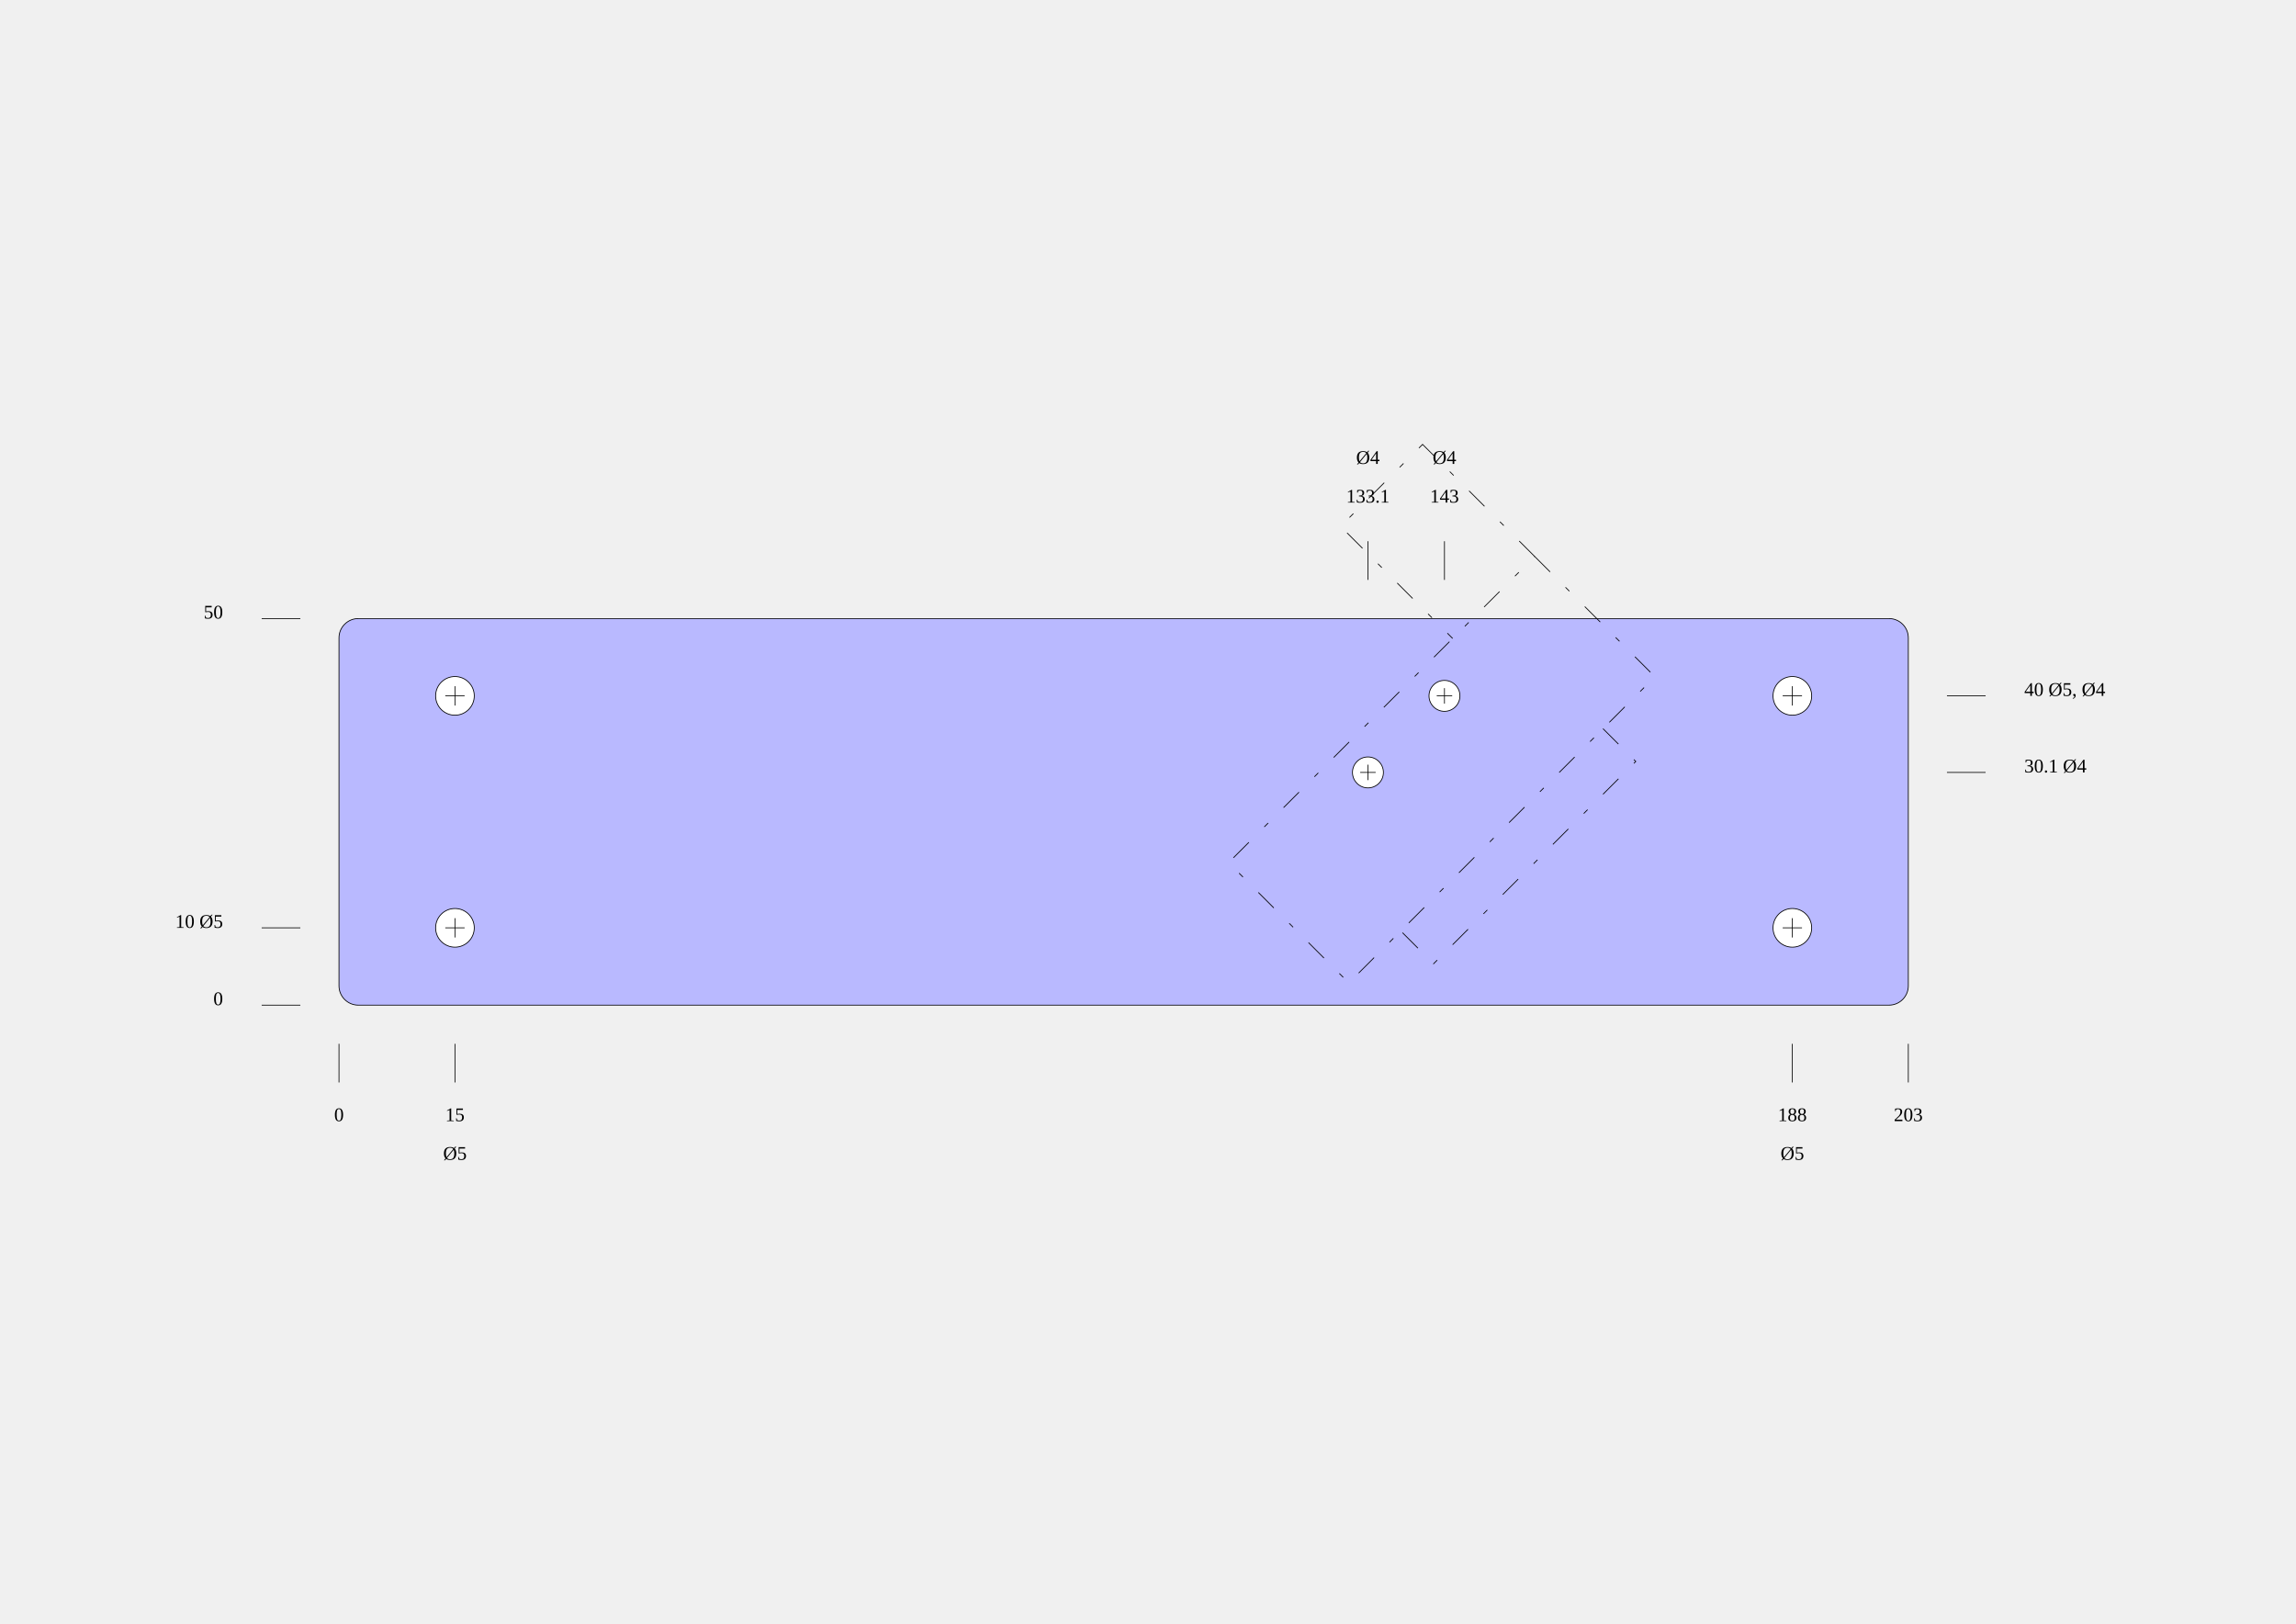
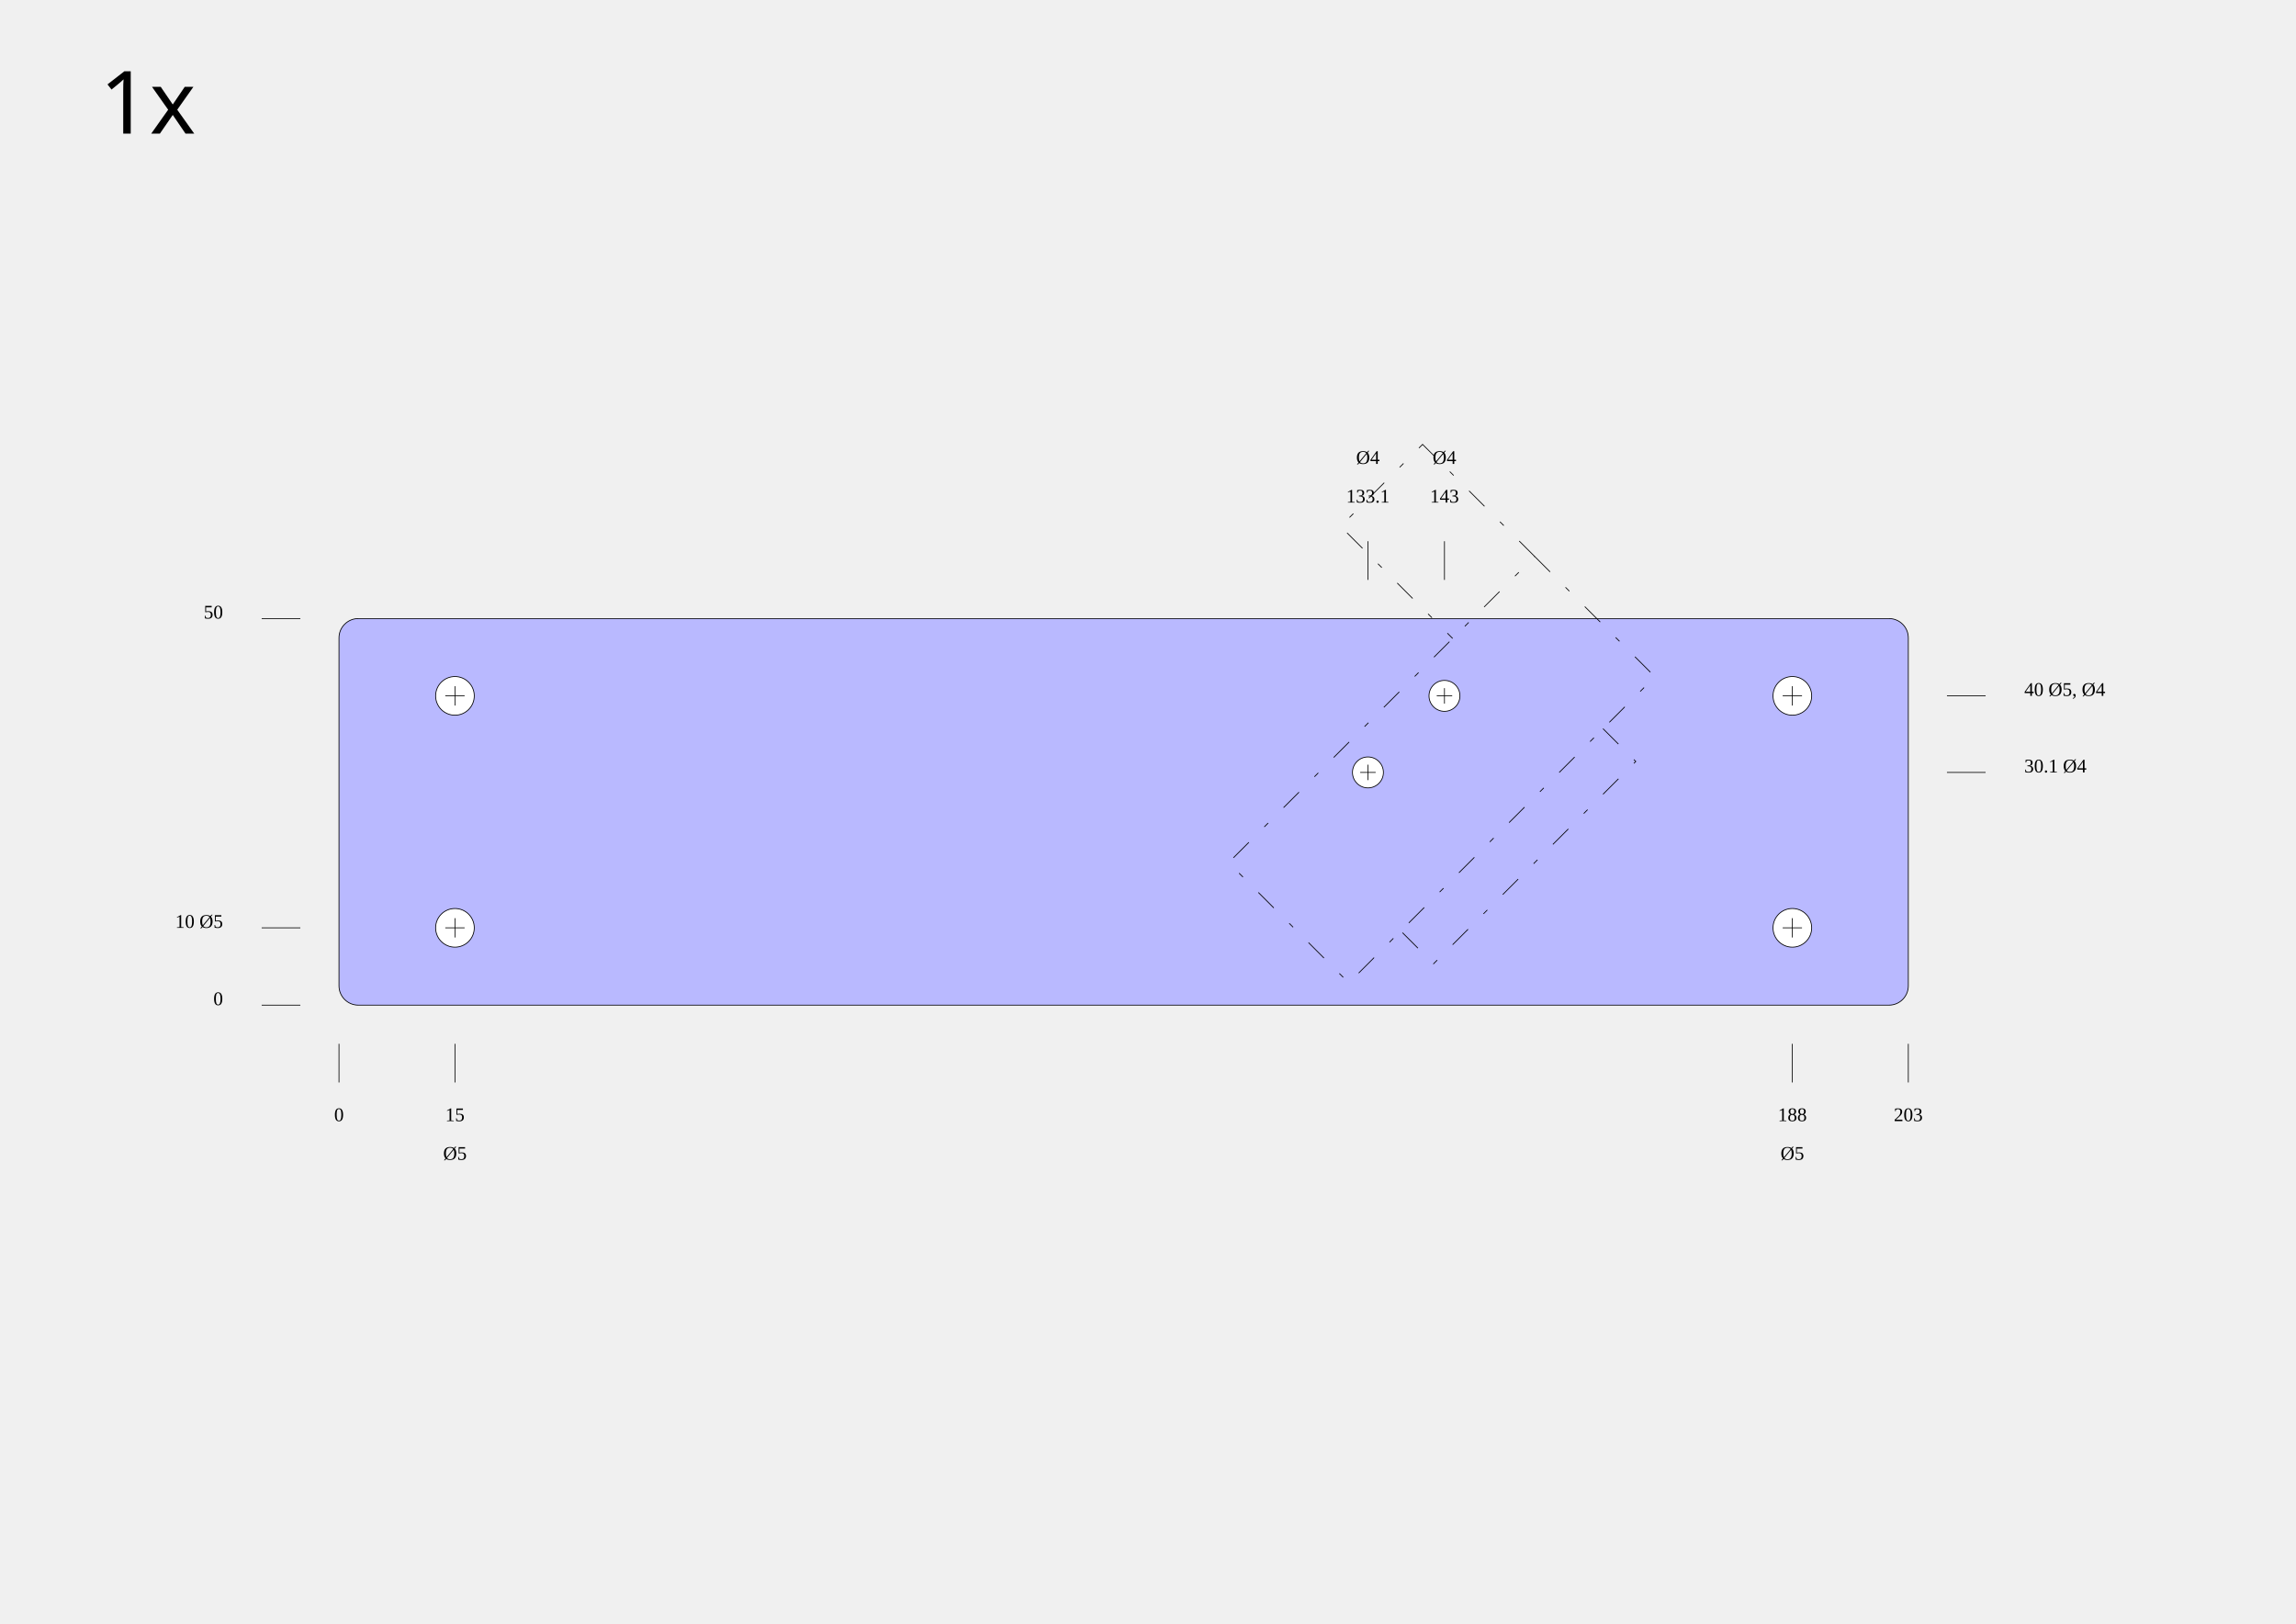
<svg xmlns="http://www.w3.org/2000/svg" width="1052.362" height="744.094" id="svg2" version="1.1">
  <defs id="defs4" />
  <g id="layer1">
    <rect style="fill:#b9b9ff;fill-opacity:1;fill-rule:evenodd;stroke:#000000;stroke-width:0.354;stroke-linecap:butt;stroke-linejoin:miter;stroke-miterlimit:4;stroke-opacity:1;stroke-dasharray:none" id="platerect" width="719.291" height="177.165" x="155.374" y="283.465" ry="8.858" rx="8.858" />
  </g>
  <g id="layer2">
-     <circle cx="208.524" cy="425.197" r="8.858" style="fill:#ffffff;fill-opacity:1;stroke:#000000;stroke-width:0.354;" />
-     <circle cx="208.524" cy="318.898" r="8.858" style="fill:#ffffff;fill-opacity:1;stroke:#000000;stroke-width:0.354;" />
-     <circle cx="821.516" cy="425.197" r="8.858" style="fill:#ffffff;fill-opacity:1;stroke:#000000;stroke-width:0.354;" />
-     <circle cx="821.516" cy="318.898" r="8.858" style="fill:#ffffff;fill-opacity:1;stroke:#000000;stroke-width:0.354;" />
-     <circle cx="626.99" cy="353.977" r="7.087" style="fill:#ffffff;fill-opacity:1;stroke:#000000;stroke-width:0.354;" />
-     <circle cx="662.065" cy="318.897" r="7.087" style="fill:#ffffff;fill-opacity:1;stroke:#000000;stroke-width:0.354;" />
+     <circle cx="208.524" cy="425.197" r="8.858" style="fill:#ffffff;fill-opacity:1;stroke:#000000;stroke-width:0.354;" id="circle9" />
+     <circle cx="208.524" cy="318.898" r="8.858" style="fill:#ffffff;fill-opacity:1;stroke:#000000;stroke-width:0.354;" id="circle11" />
+     <circle cx="821.516" cy="425.197" r="8.858" style="fill:#ffffff;fill-opacity:1;stroke:#000000;stroke-width:0.354;" id="circle13" />
+     <circle cx="821.516" cy="318.898" r="8.858" style="fill:#ffffff;fill-opacity:1;stroke:#000000;stroke-width:0.354;" id="circle15" />
+     <circle cx="626.99" cy="353.977" r="7.087" style="fill:#ffffff;fill-opacity:1;stroke:#000000;stroke-width:0.354;" id="circle17" />
+     <circle cx="662.065" cy="318.897" r="7.087" style="fill:#ffffff;fill-opacity:1;stroke:#000000;stroke-width:0.354;" id="circle19" />
  </g>
  <g id="layer3">
-     <line x1="204.094" y1="425.197" x2="212.953" y2="425.197" style="stroke:rgb(0,0,0);stroke-width:0.345" />
-     <line x1="208.524" y1="420.768" x2="208.524" y2="429.626" style="stroke:rgb(0,0,0);stroke-width:0.345" />
-     <line x1="204.094" y1="318.898" x2="212.953" y2="318.898" style="stroke:rgb(0,0,0);stroke-width:0.345" />
-     <line x1="208.524" y1="314.469" x2="208.524" y2="323.327" style="stroke:rgb(0,0,0);stroke-width:0.345" />
-     <line x1="817.087" y1="425.197" x2="825.945" y2="425.197" style="stroke:rgb(0,0,0);stroke-width:0.345" />
-     <line x1="821.516" y1="420.768" x2="821.516" y2="429.626" style="stroke:rgb(0,0,0);stroke-width:0.345" />
-     <line x1="817.087" y1="318.898" x2="825.945" y2="318.898" style="stroke:rgb(0,0,0);stroke-width:0.345" />
-     <line x1="821.516" y1="314.469" x2="821.516" y2="323.327" style="stroke:rgb(0,0,0);stroke-width:0.345" />
-     <line x1="623.447" y1="353.977" x2="630.534" y2="353.977" style="stroke:rgb(0,0,0);stroke-width:0.345" />
-     <line x1="626.99" y1="350.433" x2="626.99" y2="357.52" style="stroke:rgb(0,0,0);stroke-width:0.345" />
-     <line x1="658.522" y1="318.897" x2="665.608" y2="318.897" style="stroke:rgb(0,0,0);stroke-width:0.345" />
-     <line x1="662.065" y1="315.354" x2="662.065" y2="322.441" style="stroke:rgb(0,0,0);stroke-width:0.345" />
+     <line x1="204.094" y1="425.197" x2="212.953" y2="425.197" style="stroke:rgb(0,0,0);stroke-width:0.345" id="line22" />
+     <line x1="208.524" y1="420.768" x2="208.524" y2="429.626" style="stroke:rgb(0,0,0);stroke-width:0.345" id="line24" />
+     <line x1="204.094" y1="318.898" x2="212.953" y2="318.898" style="stroke:rgb(0,0,0);stroke-width:0.345" id="line26" />
+     <line x1="208.524" y1="314.469" x2="208.524" y2="323.327" style="stroke:rgb(0,0,0);stroke-width:0.345" id="line28" />
+     <line x1="817.087" y1="425.197" x2="825.945" y2="425.197" style="stroke:rgb(0,0,0);stroke-width:0.345" id="line30" />
+     <line x1="821.516" y1="420.768" x2="821.516" y2="429.626" style="stroke:rgb(0,0,0);stroke-width:0.345" id="line32" />
+     <line x1="817.087" y1="318.898" x2="825.945" y2="318.898" style="stroke:rgb(0,0,0);stroke-width:0.345" id="line34" />
+     <line x1="821.516" y1="314.469" x2="821.516" y2="323.327" style="stroke:rgb(0,0,0);stroke-width:0.345" id="line36" />
+     <line x1="623.447" y1="353.977" x2="630.534" y2="353.977" style="stroke:rgb(0,0,0);stroke-width:0.345" id="line38" />
+     <line x1="626.99" y1="350.433" x2="626.99" y2="357.52" style="stroke:rgb(0,0,0);stroke-width:0.345" id="line40" />
+     <line x1="658.522" y1="318.897" x2="665.608" y2="318.897" style="stroke:rgb(0,0,0);stroke-width:0.345" id="line42" />
+     <line x1="662.065" y1="315.354" x2="662.065" y2="322.441" style="stroke:rgb(0,0,0);stroke-width:0.345" id="line44" />
  </g>
  <g id="layer4">
-     <line x1="874.665" y1="478.346" x2="874.665" y2="496.063" style="stroke:rgb(0,0,0);stroke-width:0.345" />
-     <text x="874.665" y="513.78" font-size="8.858" text-anchor="middle">203</text>
-     <line x1="821.516" y1="478.346" x2="821.516" y2="496.063" style="stroke:rgb(0,0,0);stroke-width:0.345" />
-     <text x="821.516" y="513.78" font-size="8.858" text-anchor="middle">188</text>
-     <text x="821.516" y="531.496" font-size="8.858" text-anchor="middle">Ø5</text>
-     <line x1="662.067" y1="265.748" x2="662.067" y2="248.031" style="stroke:rgb(0,0,0);stroke-width:0.345" />
-     <text x="662.067" y="230.315" font-size="8.858" text-anchor="middle">143</text>
-     <text x="662.067" y="212.598" font-size="8.858" text-anchor="middle">Ø4</text>
-     <line x1="626.988" y1="265.748" x2="626.988" y2="248.031" style="stroke:rgb(0,0,0);stroke-width:0.345" />
-     <text x="626.988" y="230.315" font-size="8.858" text-anchor="middle">133.1</text>
-     <text x="626.988" y="212.598" font-size="8.858" text-anchor="middle">Ø4</text>
-     <line x1="208.524" y1="478.346" x2="208.524" y2="496.063" style="stroke:rgb(0,0,0);stroke-width:0.345" />
-     <text x="208.524" y="513.78" font-size="8.858" text-anchor="middle">15</text>
-     <text x="208.524" y="531.496" font-size="8.858" text-anchor="middle">Ø5</text>
-     <line x1="155.374" y1="478.346" x2="155.374" y2="496.063" style="stroke:rgb(0,0,0);stroke-width:0.345" />
-     <text x="155.374" y="513.78" font-size="8.858" text-anchor="middle">0</text>
-     <line x1="137.657" y1="283.465" x2="119.941" y2="283.465" style="stroke:rgb(0,0,0);stroke-width:0.345" />
-     <text x="102.224" y="283.465" font-size="8.858" text-anchor="end">50</text>
-     <line x1="892.382" y1="318.898" x2="910.098" y2="318.898" style="stroke:rgb(0,0,0);stroke-width:0.345" />
-     <text x="927.815" y="318.898" font-size="8.858" text-anchor="start">40 Ø5, Ø4</text>
-     <line x1="892.382" y1="353.976" x2="910.098" y2="353.976" style="stroke:rgb(0,0,0);stroke-width:0.345" />
-     <text x="927.815" y="353.976" font-size="8.858" text-anchor="start">30.1 Ø4</text>
-     <line x1="137.657" y1="425.197" x2="119.941" y2="425.197" style="stroke:rgb(0,0,0);stroke-width:0.345" />
-     <text x="102.224" y="425.197" font-size="8.858" text-anchor="end">10 Ø5</text>
-     <line x1="137.657" y1="460.63" x2="119.941" y2="460.63" style="stroke:rgb(0,0,0);stroke-width:0.345" />
-     <text x="102.224" y="460.63" font-size="8.858" text-anchor="end">0</text>
+     <line x1="874.665" y1="478.346" x2="874.665" y2="496.063" style="stroke:rgb(0,0,0);stroke-width:0.345" id="line47" />
+     <text x="874.665" y="513.78" font-size="8.858" text-anchor="middle" id="text49">203</text>
+     <line x1="821.516" y1="478.346" x2="821.516" y2="496.063" style="stroke:rgb(0,0,0);stroke-width:0.345" id="line51" />
+     <text x="821.516" y="513.78" font-size="8.858" text-anchor="middle" id="text53">188</text>
+     <text x="821.516" y="531.496" font-size="8.858" text-anchor="middle" id="text55">Ø5</text>
+     <line x1="662.067" y1="265.748" x2="662.067" y2="248.031" style="stroke:rgb(0,0,0);stroke-width:0.345" id="line57" />
+     <text x="662.067" y="230.315" font-size="8.858" text-anchor="middle" id="text59">143</text>
+     <text x="662.067" y="212.598" font-size="8.858" text-anchor="middle" id="text61">Ø4</text>
+     <line x1="626.988" y1="265.748" x2="626.988" y2="248.031" style="stroke:rgb(0,0,0);stroke-width:0.345" id="line63" />
+     <text x="626.988" y="230.315" font-size="8.858" text-anchor="middle" id="text65">133.1</text>
+     <text x="626.988" y="212.598" font-size="8.858" text-anchor="middle" id="text67">Ø4</text>
+     <line x1="208.524" y1="478.346" x2="208.524" y2="496.063" style="stroke:rgb(0,0,0);stroke-width:0.345" id="line69" />
+     <text x="208.524" y="513.78" font-size="8.858" text-anchor="middle" id="text71">15</text>
+     <text x="208.524" y="531.496" font-size="8.858" text-anchor="middle" id="text73">Ø5</text>
+     <line x1="155.374" y1="478.346" x2="155.374" y2="496.063" style="stroke:rgb(0,0,0);stroke-width:0.345" id="line75" />
+     <text x="155.374" y="513.78" font-size="8.858" text-anchor="middle" id="text77">0</text>
+     <line x1="137.657" y1="283.465" x2="119.941" y2="283.465" style="stroke:rgb(0,0,0);stroke-width:0.345" id="line79" />
+     <text x="102.224" y="283.465" font-size="8.858" text-anchor="end" id="text81">50</text>
+     <line x1="892.382" y1="318.898" x2="910.098" y2="318.898" style="stroke:rgb(0,0,0);stroke-width:0.345" id="line83" />
+     <text x="927.815" y="318.898" font-size="8.858" text-anchor="start" id="text85">40 Ø5, Ø4</text>
+     <line x1="892.382" y1="353.976" x2="910.098" y2="353.976" style="stroke:rgb(0,0,0);stroke-width:0.345" id="line87" />
+     <text x="927.815" y="353.976" font-size="8.858" text-anchor="start" id="text89">30.1 Ø4</text>
+     <line x1="137.657" y1="425.197" x2="119.941" y2="425.197" style="stroke:rgb(0,0,0);stroke-width:0.345" id="line91" />
+     <text x="102.224" y="425.197" font-size="8.858" text-anchor="end" id="text93">10 Ø5</text>
+     <line x1="137.657" y1="460.63" x2="119.941" y2="460.63" style="stroke:rgb(0,0,0);stroke-width:0.345" id="line95" />
+     <text x="102.224" y="460.63" font-size="8.858" text-anchor="end" id="text97">0</text>
  </g>
  <g id="layer5">
-     <path d="M 703.401,255.004 L 758.526,310.121 L 618.228,450.439 L 563.103,395.322 Z" stroke-dasharray="10,10,2.5,10" style="stroke:#000000;stroke-width:0.354;fill:none" />
-     <path d="M 703.401,255.004 L 652.035,203.645 L 614.455,241.23 L 665.821,292.589 " stroke-dasharray="10,10,2.5,10" style="stroke:#000000;stroke-width:0.354;fill:none" />
-     <path d="M 734.725,333.925 L 749.759,348.957 L 657.062,441.667 L 642.028,426.635 " stroke-dasharray="10,10,2.5,10" style="stroke:#000000;stroke-width:0.354;fill:none" />
+     <path d="M 703.401,255.004 L 758.526,310.121 L 618.228,450.439 L 563.103,395.322 Z" stroke-dasharray="10,10,2.5,10" style="stroke:#000000;stroke-width:0.354;fill:none" id="path100" />
+     <path d="M 703.401,255.004 L 652.035,203.645 L 614.455,241.23 L 665.821,292.589 " stroke-dasharray="10,10,2.5,10" style="stroke:#000000;stroke-width:0.354;fill:none" id="path102" />
+     <path d="M 734.725,333.925 L 749.759,348.957 L 657.062,441.667 L 642.028,426.635 " stroke-dasharray="10,10,2.5,10" style="stroke:#000000;stroke-width:0.354;fill:none" id="path104" />
+     <text xml:space="preserve" style="font-size:40px;font-style:normal;font-weight:normal;line-height:125%;letter-spacing:0px;word-spacing:0px;fill:#000000;fill-opacity:1;stroke:none;font-family:Sans" x="45.714" y="61.237" id="text3081">
+       <tspan id="tspan3083" x="45.714" y="61.237">1x</tspan>
+     </text>
  </g>
</svg>
